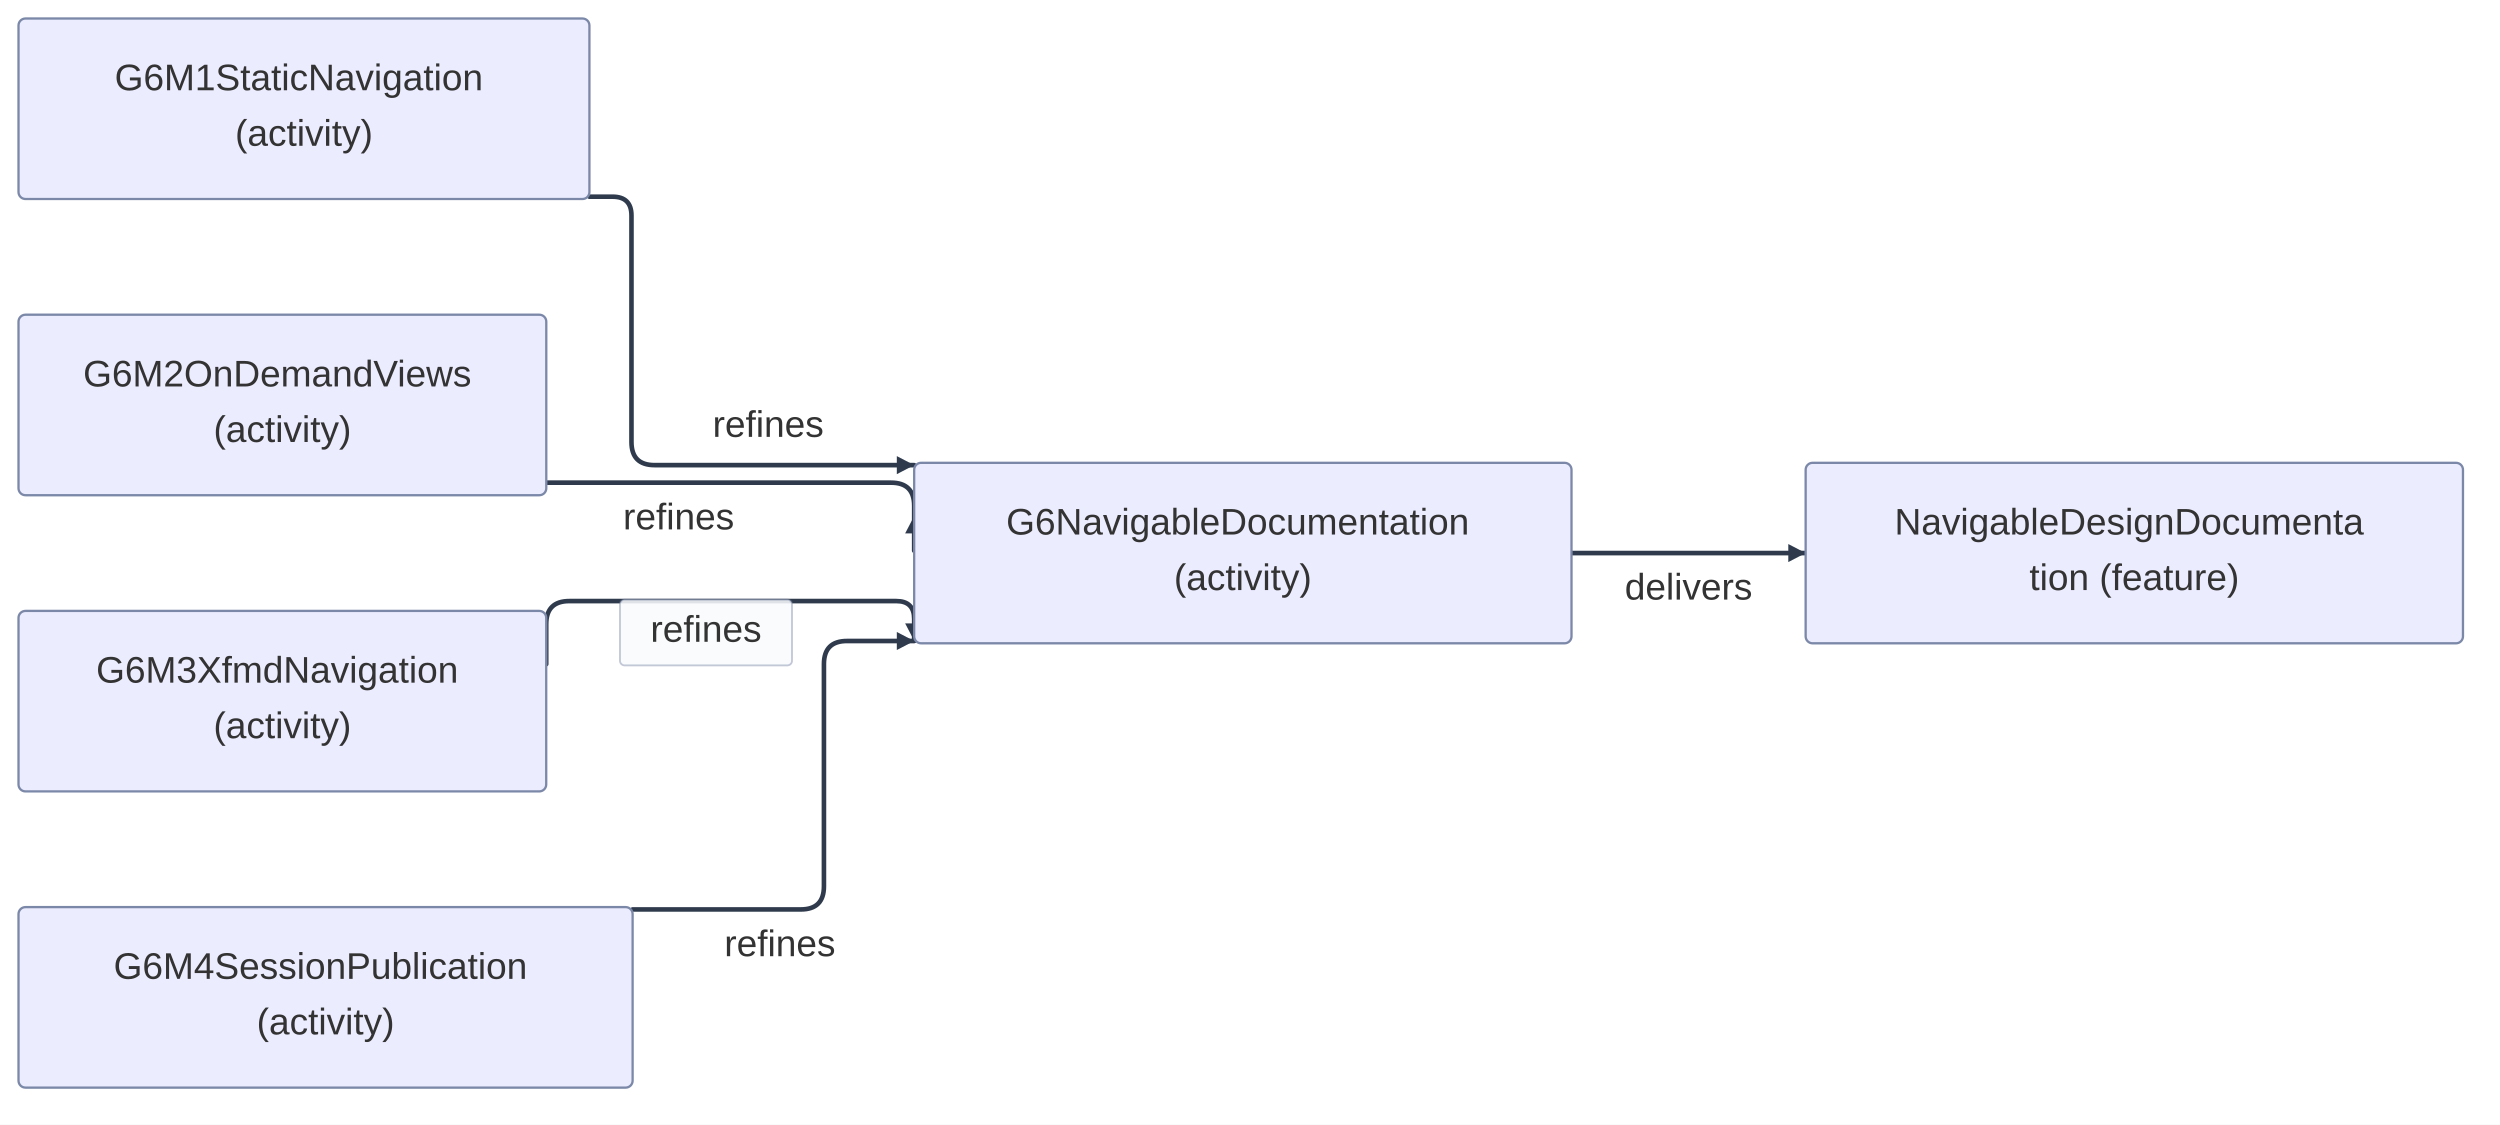
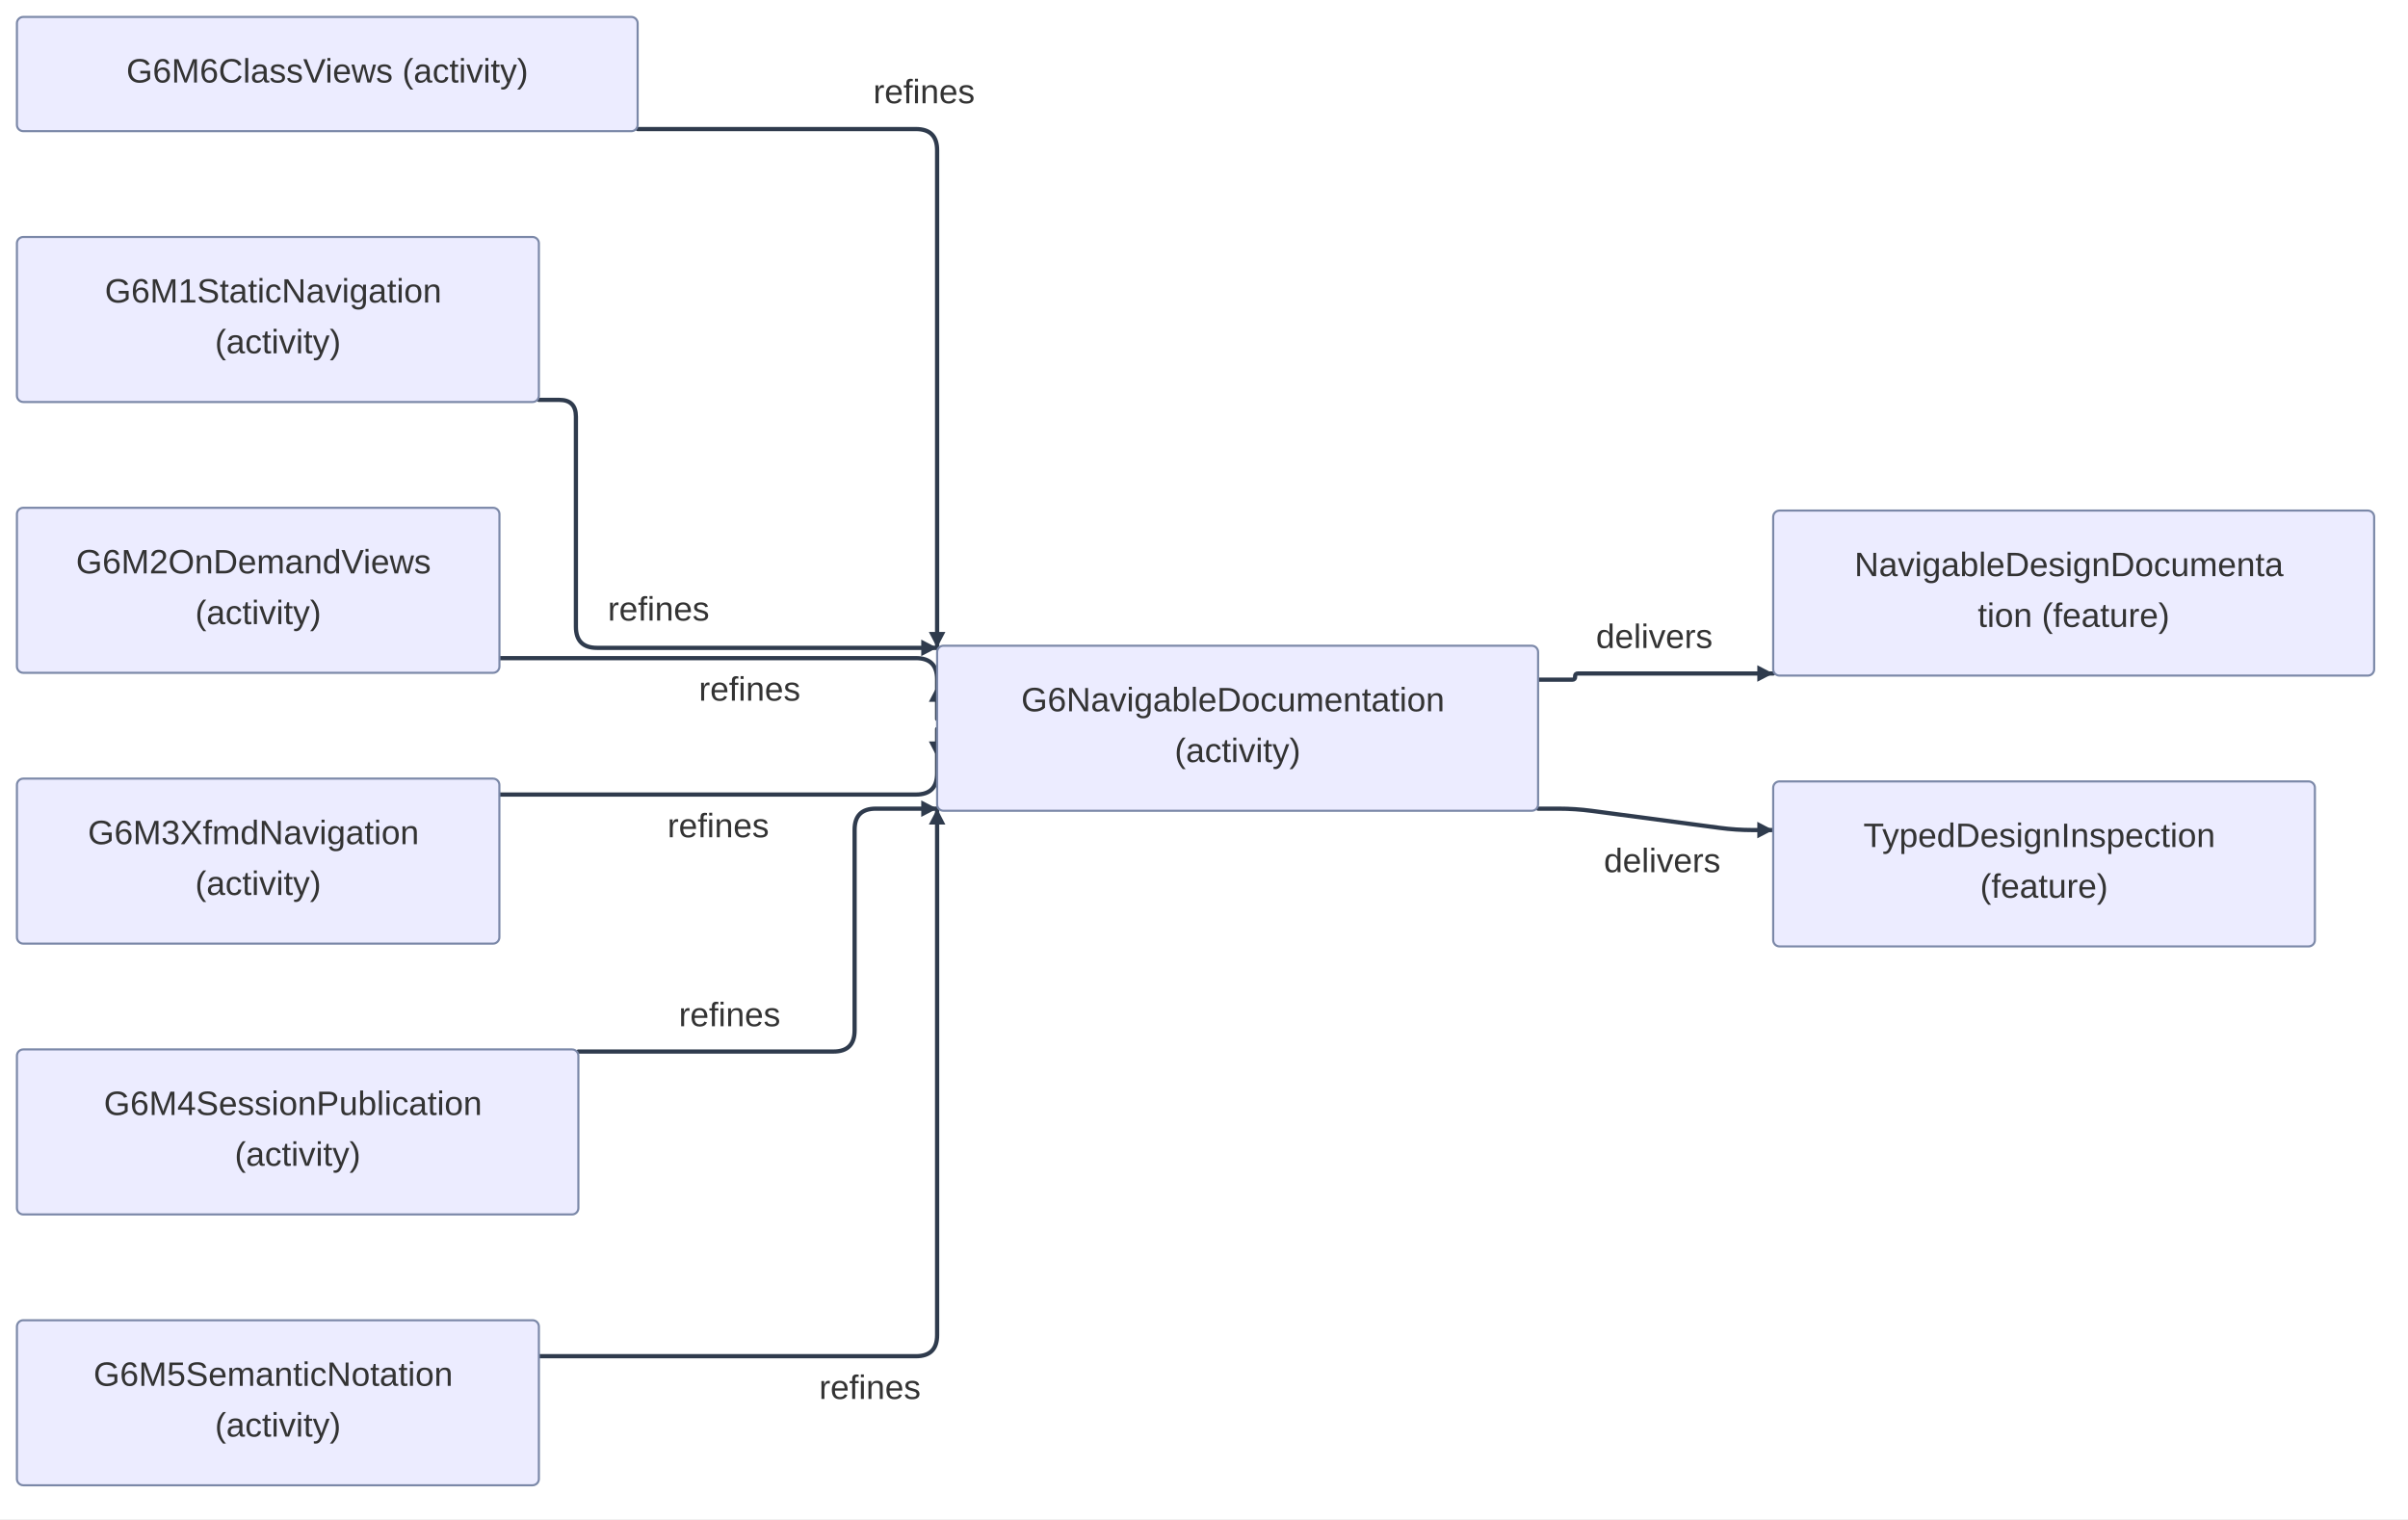
- <svg xmlns="http://www.w3.org/2000/svg" width="1080.349" height="486" viewBox="0 0 1080.349 486">
-   <rect x="0" y="0" width="1080.349" height="486" fill="#FFFFFF" />
+ <svg xmlns="http://www.w3.org/2000/svg" width="1138.176" height="718" viewBox="0 0 1138.176 718">
+   <rect x="0" y="0" width="1138.176" height="718" fill="#FFFFFF" />
  <defs>
    <marker id="arrow-0" viewBox="0 0 10 10" refX="5" refY="5" markerUnits="userSpaceOnUse" markerWidth="8" markerHeight="8" orient="auto">
      <path d="M 0 0 L 10 5 L 0 10 z" fill="#2F3B4D" stroke="#2F3B4D" stroke-width="1" stroke-dasharray="1,0" />
    </marker>
    <marker id="arrow-start-0" viewBox="0 0 10 10" refX="4.5" refY="5" markerUnits="userSpaceOnUse" markerWidth="8" markerHeight="8" orient="auto">
      <path d="M 0 5 L 10 10 L 10 0 z" fill="#2F3B4D" stroke="#2F3B4D" stroke-width="1" stroke-dasharray="1,0" />
    </marker>
  </defs>
-   <path id="edge-0" class="edgePath" data-edge-id="edge-0" d="M 254.713,85.000 L 264.706,85.000 Q 272.883,85.000 272.883,93.177 L 272.883,191.000 Q 272.883,201.000 282.883,201.000 L 395.053,201.000" fill="none" stroke="#2F3B4D" stroke-width="2" stroke-linecap="round" stroke-linejoin="round" />
-   <g transform="translate(395.05 201.00) rotate(0.00)">
+   <path id="edge-0" class="edgePath" data-edge-id="edge-0" d="M 254.713,189.000 L 264.338,189.000 Q 272.213,189.000 272.213,196.875 L 272.213,296.204 Q 272.213,306.204 282.213,306.204 L 442.940,306.204" fill="none" stroke="#2F3B4D" stroke-width="2" stroke-linecap="round" stroke-linejoin="round" />
+   <g transform="translate(442.94 306.20) rotate(0.00)">
    <polygon points="0,0 -7.50,3.90 -7.50,-3.90" fill="#2F3B4D" />
  </g>
-   <rect data-edge-id="edge-0" data-label-kind="center" x="294.79" y="170.60" width="74.35" height="28.40" rx="2" ry="2" fill="rgba(248,250,252, 0.92)" fill-opacity="0.00" stroke="#7B88A8" stroke-opacity="0.00" stroke-width="0.8" />
+   <rect data-edge-id="edge-0" data-label-kind="center" x="274.11" y="275.11" width="74.35" height="28.40" rx="2" ry="2" fill="rgba(248,250,252, 0.92)" fill-opacity="0.00" stroke="#7B88A8" stroke-opacity="0.00" stroke-width="0.8" />
  <g class="edgeLabel" data-edge-id="edge-0" data-label-kind="center">
-     <text x="331.96" y="188.80" text-anchor="middle" font-family="trebuchet ms,verdana,arial,DejaVu Sans,Liberation Sans,sans-serif,Noto Color Emoji,Apple Color Emoji,Segoe UI Emoji" font-size="16" fill="#333333">
-       <tspan x="331.96" dy="0.00">refines</tspan>
+     <text x="311.29" y="293.31" text-anchor="middle" font-family="trebuchet ms,verdana,arial,DejaVu Sans,Liberation Sans,sans-serif,Noto Color Emoji,Apple Color Emoji,Segoe UI Emoji" font-size="16" fill="#333333">
+       <tspan x="311.29" dy="0.00">refines</tspan>
    </text>
  </g>
-   <path id="edge-1" class="edgePath" data-edge-id="edge-1" d="M 236.070,208.584 L 385.053,208.584 Q 395.053,208.584 395.053,218.584 L 395.053,237.992 L 395.053,223.000" fill="none" stroke="#2F3B4D" stroke-width="2" stroke-linecap="round" stroke-linejoin="round" />
-   <g transform="translate(395.05 223.00) rotate(-90.00)">
+   <path id="edge-1" class="edgePath" data-edge-id="edge-1" d="M 236.070,311.062 L 432.940,311.062 Q 442.940,311.062 442.940,321.062 L 442.940,339.831 L 442.940,324.199" fill="none" stroke="#2F3B4D" stroke-width="2" stroke-linecap="round" stroke-linejoin="round" />
+   <g transform="translate(442.94 324.20) rotate(-90.00)">
    <polygon points="0,0 -7.50,3.90 -7.50,-3.90" fill="#2F3B4D" />
  </g>
-   <rect data-edge-id="edge-1" data-label-kind="center" x="256.08" y="210.58" width="74.35" height="28.40" rx="2" ry="2" fill="rgba(248,250,252, 0.92)" fill-opacity="0.00" stroke="#7B88A8" stroke-opacity="0.00" stroke-width="0.8" />
+   <rect data-edge-id="edge-1" data-label-kind="center" x="317.15" y="312.96" width="74.35" height="28.40" rx="2" ry="2" fill="rgba(248,250,252, 0.92)" fill-opacity="0.00" stroke="#7B88A8" stroke-opacity="0.00" stroke-width="0.8" />
  <g class="edgeLabel" data-edge-id="edge-1" data-label-kind="center">
-     <text x="293.26" y="228.78" text-anchor="middle" font-family="trebuchet ms,verdana,arial,DejaVu Sans,Liberation Sans,sans-serif,Noto Color Emoji,Apple Color Emoji,Segoe UI Emoji" font-size="16" fill="#333333">
-       <tspan x="293.26" dy="0.00">refines</tspan>
+     <text x="354.32" y="331.16" text-anchor="middle" font-family="trebuchet ms,verdana,arial,DejaVu Sans,Liberation Sans,sans-serif,Noto Color Emoji,Apple Color Emoji,Segoe UI Emoji" font-size="16" fill="#333333">
+       <tspan x="354.32" dy="0.00">refines</tspan>
    </text>
  </g>
-   <path id="edge-2" class="edgePath" data-edge-id="edge-2" d="M 236.041,287.000 L 236.041,269.750 Q 236.041,259.750 246.041,259.750 L 387.336,259.750 Q 395.053,259.750 395.053,267.467 L 395.053,276.900" fill="none" stroke="#2F3B4D" stroke-width="2" stroke-linecap="round" stroke-linejoin="round" />
-   <g transform="translate(395.05 276.90) rotate(90.00)">
+   <path id="edge-2" class="edgePath" data-edge-id="edge-2" d="M 236.041,375.534 L 432.940,375.534 Q 442.940,375.534 442.940,365.534 L 442.940,344.544 L 442.940,357.954" fill="none" stroke="#2F3B4D" stroke-width="2" stroke-linecap="round" stroke-linejoin="round" />
+   <g transform="translate(442.94 357.95) rotate(90.00)">
    <polygon points="0,0 -7.50,3.90 -7.50,-3.90" fill="#2F3B4D" />
  </g>
-   <rect data-edge-id="edge-2" data-label-kind="center" x="267.91" y="259.14" width="74.35" height="28.40" rx="2" ry="2" fill="rgba(248,250,252, 0.92)" fill-opacity="0.95" stroke="#7B88A8" stroke-opacity="0.45" stroke-width="0.8" />
+   <rect data-edge-id="edge-2" data-label-kind="center" x="302.32" y="377.53" width="74.35" height="28.40" rx="2" ry="2" fill="rgba(248,250,252, 0.92)" fill-opacity="0.00" stroke="#7B88A8" stroke-opacity="0.00" stroke-width="0.8" />
  <g class="edgeLabel" data-edge-id="edge-2" data-label-kind="center">
-     <text x="305.09" y="277.34" text-anchor="middle" font-family="trebuchet ms,verdana,arial,DejaVu Sans,Liberation Sans,sans-serif,Noto Color Emoji,Apple Color Emoji,Segoe UI Emoji" font-size="16" fill="#333333">
-       <tspan x="305.09" dy="0.00">refines</tspan>
+     <text x="339.49" y="395.73" text-anchor="middle" font-family="trebuchet ms,verdana,arial,DejaVu Sans,Liberation Sans,sans-serif,Noto Color Emoji,Apple Color Emoji,Segoe UI Emoji" font-size="16" fill="#333333">
+       <tspan x="339.49" dy="0.00">refines</tspan>
    </text>
  </g>
-   <path id="edge-3" class="edgePath" data-edge-id="edge-3" d="M 273.384,393.000 L 346.053,393.000 Q 356.053,393.000 356.053,383.000 L 356.053,287.000 Q 356.053,277.000 366.053,277.000 L 395.053,277.000" fill="none" stroke="#2F3B4D" stroke-width="2" stroke-linecap="round" stroke-linejoin="round" />
-   <g transform="translate(395.05 277.00) rotate(0.00)">
+   <path id="edge-3" class="edgePath" data-edge-id="edge-3" d="M 273.384,497.000 L 393.940,497.000 Q 403.940,497.000 403.940,487.000 L 403.940,392.204 Q 403.940,382.204 413.940,382.204 L 442.940,382.204" fill="none" stroke="#2F3B4D" stroke-width="2" stroke-linecap="round" stroke-linejoin="round" />
+   <g transform="translate(442.94 382.20) rotate(0.00)">
    <polygon points="0,0 -7.50,3.90 -7.50,-3.90" fill="#2F3B4D" />
  </g>
-   <rect data-edge-id="edge-3" data-label-kind="center" x="299.85" y="395.00" width="74.35" height="28.40" rx="2" ry="2" fill="rgba(248,250,252, 0.92)" fill-opacity="0.00" stroke="#7B88A8" stroke-opacity="0.00" stroke-width="0.8" />
+   <rect data-edge-id="edge-3" data-label-kind="center" x="307.69" y="466.84" width="74.35" height="28.40" rx="2" ry="2" fill="rgba(248,250,252, 0.92)" fill-opacity="0.00" stroke="#7B88A8" stroke-opacity="0.00" stroke-width="0.8" />
  <g class="edgeLabel" data-edge-id="edge-3" data-label-kind="center">
-     <text x="337.02" y="413.20" text-anchor="middle" font-family="trebuchet ms,verdana,arial,DejaVu Sans,Liberation Sans,sans-serif,Noto Color Emoji,Apple Color Emoji,Segoe UI Emoji" font-size="16" fill="#333333">
-       <tspan x="337.02" dy="0.00">refines</tspan>
+     <text x="344.86" y="485.04" text-anchor="middle" font-family="trebuchet ms,verdana,arial,DejaVu Sans,Liberation Sans,sans-serif,Noto Color Emoji,Apple Color Emoji,Segoe UI Emoji" font-size="16" fill="#333333">
+       <tspan x="344.86" dy="0.00">refines</tspan>
    </text>
  </g>
-   <path id="edge-4" class="edgePath" data-edge-id="edge-4" d="M 679.109,239.000 L 780.294,239.000" fill="none" stroke="#2F3B4D" stroke-width="2" stroke-linecap="round" stroke-linejoin="round" />
-   <g transform="translate(780.29 239.00) rotate(0.00)">
+   <path id="edge-4" class="edgePath" data-edge-id="edge-4" d="M 254.713,641.000 L 432.940,641.000 Q 442.940,641.000 442.940,631.000 L 442.940,382.204" fill="none" stroke="#2F3B4D" stroke-width="2" stroke-linecap="round" stroke-linejoin="round" />
+   <g transform="translate(442.94 382.20) rotate(-90.00)">
    <polygon points="0,0 -7.50,3.90 -7.50,-3.90" fill="#2F3B4D" />
  </g>
-   <rect data-edge-id="edge-4" data-label-kind="center" x="687.86" y="240.90" width="83.69" height="28.40" rx="2" ry="2" fill="rgba(248,250,252, 0.92)" fill-opacity="0.00" stroke="#7B88A8" stroke-opacity="0.00" stroke-width="0.8" />
+   <rect data-edge-id="edge-4" data-label-kind="center" x="374.00" y="643.00" width="74.35" height="28.40" rx="2" ry="2" fill="rgba(248,250,252, 0.92)" fill-opacity="0.00" stroke="#7B88A8" stroke-opacity="0.00" stroke-width="0.8" />
  <g class="edgeLabel" data-edge-id="edge-4" data-label-kind="center">
-     <text x="729.70" y="259.10" text-anchor="middle" font-family="trebuchet ms,verdana,arial,DejaVu Sans,Liberation Sans,sans-serif,Noto Color Emoji,Apple Color Emoji,Segoe UI Emoji" font-size="16" fill="#333333">
-       <tspan x="729.70" dy="0.00">delivers</tspan>
+     <text x="411.17" y="661.20" text-anchor="middle" font-family="trebuchet ms,verdana,arial,DejaVu Sans,Liberation Sans,sans-serif,Noto Color Emoji,Apple Color Emoji,Segoe UI Emoji" font-size="16" fill="#333333">
+       <tspan x="411.17" dy="0.00">refines</tspan>
    </text>
  </g>
-   <rect x="8.00" y="8.00" width="246.71" height="78.00" rx="3" ry="3" fill="#ECECFF" stroke="#7B88A8" stroke-width="1" stroke-linejoin="round" stroke-linecap="round" />
-   <text x="131.36" y="39.00" text-anchor="middle" font-family="trebuchet ms,verdana,arial,DejaVu Sans,Liberation Sans,sans-serif,Noto Color Emoji,Apple Color Emoji,Segoe UI Emoji" font-size="16" fill="#333333">
+   <path id="edge-5" class="edgePath" data-edge-id="edge-5" d="M 301.391,61.000 L 432.940,61.000 Q 442.940,61.000 442.940,71.000 L 442.940,306.204" fill="none" stroke="#2F3B4D" stroke-width="2" stroke-linecap="round" stroke-linejoin="round" />
+   <g transform="translate(442.94 306.20) rotate(90.00)">
+     <polygon points="0,0 -7.50,3.90 -7.50,-3.90" fill="#2F3B4D" />
+   </g>
+   <rect data-edge-id="edge-5" data-label-kind="center" x="399.58" y="30.60" width="74.35" height="28.40" rx="2" ry="2" fill="rgba(248,250,252, 0.92)" fill-opacity="0.00" stroke="#7B88A8" stroke-opacity="0.00" stroke-width="0.8" />
+   <g class="edgeLabel" data-edge-id="edge-5" data-label-kind="center">
+     <text x="436.75" y="48.80" text-anchor="middle" font-family="trebuchet ms,verdana,arial,DejaVu Sans,Liberation Sans,sans-serif,Noto Color Emoji,Apple Color Emoji,Segoe UI Emoji" font-size="16" fill="#333333">
+       <tspan x="436.75" dy="0.00">refines</tspan>
+     </text>
+   </g>
+   <path id="edge-6" class="edgePath" data-edge-id="edge-6" d="M 726.996,321.245 L 743.181,321.245 Q 744.496,321.245 744.496,319.930 L 744.496,319.638 Q 744.496,318.323 745.811,318.323 L 838.121,318.323" fill="none" stroke="#2F3B4D" stroke-width="2" stroke-linecap="round" stroke-linejoin="round" />
+   <g transform="translate(838.12 318.32) rotate(0.00)">
+     <polygon points="0,0 -7.50,3.90 -7.50,-3.90" fill="#2F3B4D" />
+   </g>
+   <rect data-edge-id="edge-6" data-label-kind="center" x="740.09" y="288.09" width="83.69" height="28.40" rx="2" ry="2" fill="rgba(248,250,252, 0.92)" fill-opacity="0.00" stroke="#7B88A8" stroke-opacity="0.00" stroke-width="0.8" />
+   <g class="edgeLabel" data-edge-id="edge-6" data-label-kind="center">
+     <text x="781.93" y="306.29" text-anchor="middle" font-family="trebuchet ms,verdana,arial,DejaVu Sans,Liberation Sans,sans-serif,Noto Color Emoji,Apple Color Emoji,Segoe UI Emoji" font-size="16" fill="#333333">
+       <tspan x="781.93" dy="0.00">delivers</tspan>
+     </text>
+   </g>
+   <path id="edge-7" class="edgePath" data-edge-id="edge-7" d="M 726.996,382.204 L 736.621,382.204 Q 744.496,382.204 752.302,383.242 L 812.814,391.286 Q 820.621,392.323 828.496,392.323 L 838.121,392.323" fill="none" stroke="#2F3B4D" stroke-width="2" stroke-linecap="round" stroke-linejoin="round" />
+   <g transform="translate(838.12 392.32) rotate(0.00)">
+     <polygon points="0,0 -7.50,3.90 -7.50,-3.90" fill="#2F3B4D" />
+   </g>
+   <rect data-edge-id="edge-7" data-label-kind="center" x="743.81" y="394.04" width="83.69" height="28.40" rx="2" ry="2" fill="rgba(248,250,252, 0.92)" fill-opacity="0.00" stroke="#7B88A8" stroke-opacity="0.00" stroke-width="0.8" />
+   <g class="edgeLabel" data-edge-id="edge-7" data-label-kind="center">
+     <text x="785.66" y="412.24" text-anchor="middle" font-family="trebuchet ms,verdana,arial,DejaVu Sans,Liberation Sans,sans-serif,Noto Color Emoji,Apple Color Emoji,Segoe UI Emoji" font-size="16" fill="#333333">
+       <tspan x="785.66" dy="0.00">delivers</tspan>
+     </text>
+   </g>
+   <rect x="8.00" y="112.00" width="246.71" height="78.00" rx="3" ry="3" fill="#ECECFF" stroke="#7B88A8" stroke-width="1" stroke-linejoin="round" stroke-linecap="round" />
+   <text x="131.36" y="143.00" text-anchor="middle" font-family="trebuchet ms,verdana,arial,DejaVu Sans,Liberation Sans,sans-serif,Noto Color Emoji,Apple Color Emoji,Segoe UI Emoji" font-size="16" fill="#333333">
    <tspan x="131.36" dy="0.00">G6M1StaticNavigation</tspan>
    <tspan x="131.36" dy="24.00">(activity)</tspan>
  </text>
-   <rect x="8.00" y="136.00" width="228.07" height="78.00" rx="3" ry="3" fill="#ECECFF" stroke="#7B88A8" stroke-width="1" stroke-linejoin="round" stroke-linecap="round" />
-   <text x="122.04" y="167.00" text-anchor="middle" font-family="trebuchet ms,verdana,arial,DejaVu Sans,Liberation Sans,sans-serif,Noto Color Emoji,Apple Color Emoji,Segoe UI Emoji" font-size="16" fill="#333333">
+   <rect x="8.00" y="240.00" width="228.07" height="78.00" rx="3" ry="3" fill="#ECECFF" stroke="#7B88A8" stroke-width="1" stroke-linejoin="round" stroke-linecap="round" />
+   <text x="122.04" y="271.00" text-anchor="middle" font-family="trebuchet ms,verdana,arial,DejaVu Sans,Liberation Sans,sans-serif,Noto Color Emoji,Apple Color Emoji,Segoe UI Emoji" font-size="16" fill="#333333">
    <tspan x="122.04" dy="0.00">G6M2OnDemandViews</tspan>
    <tspan x="122.04" dy="24.00">(activity)</tspan>
  </text>
-   <rect x="8.00" y="264.00" width="228.04" height="78.00" rx="3" ry="3" fill="#ECECFF" stroke="#7B88A8" stroke-width="1" stroke-linejoin="round" stroke-linecap="round" />
-   <text x="122.02" y="295.00" text-anchor="middle" font-family="trebuchet ms,verdana,arial,DejaVu Sans,Liberation Sans,sans-serif,Noto Color Emoji,Apple Color Emoji,Segoe UI Emoji" font-size="16" fill="#333333">
+   <rect x="8.00" y="368.00" width="228.04" height="78.00" rx="3" ry="3" fill="#ECECFF" stroke="#7B88A8" stroke-width="1" stroke-linejoin="round" stroke-linecap="round" />
+   <text x="122.02" y="399.00" text-anchor="middle" font-family="trebuchet ms,verdana,arial,DejaVu Sans,Liberation Sans,sans-serif,Noto Color Emoji,Apple Color Emoji,Segoe UI Emoji" font-size="16" fill="#333333">
    <tspan x="122.02" dy="0.00">G6M3XfmdNavigation</tspan>
    <tspan x="122.02" dy="24.00">(activity)</tspan>
  </text>
-   <rect x="8.00" y="392.00" width="265.38" height="78.00" rx="3" ry="3" fill="#ECECFF" stroke="#7B88A8" stroke-width="1" stroke-linejoin="round" stroke-linecap="round" />
-   <text x="140.69" y="423.00" text-anchor="middle" font-family="trebuchet ms,verdana,arial,DejaVu Sans,Liberation Sans,sans-serif,Noto Color Emoji,Apple Color Emoji,Segoe UI Emoji" font-size="16" fill="#333333">
+   <rect x="8.00" y="496.00" width="265.38" height="78.00" rx="3" ry="3" fill="#ECECFF" stroke="#7B88A8" stroke-width="1" stroke-linejoin="round" stroke-linecap="round" />
+   <text x="140.69" y="527.00" text-anchor="middle" font-family="trebuchet ms,verdana,arial,DejaVu Sans,Liberation Sans,sans-serif,Noto Color Emoji,Apple Color Emoji,Segoe UI Emoji" font-size="16" fill="#333333">
    <tspan x="140.69" dy="0.00">G6M4SessionPublication</tspan>
    <tspan x="140.69" dy="24.00">(activity)</tspan>
  </text>
-   <rect x="395.05" y="200.00" width="284.06" height="78.00" rx="3" ry="3" fill="#ECECFF" stroke="#7B88A8" stroke-width="1" stroke-linejoin="round" stroke-linecap="round" />
-   <text x="537.08" y="231.00" text-anchor="middle" font-family="trebuchet ms,verdana,arial,DejaVu Sans,Liberation Sans,sans-serif,Noto Color Emoji,Apple Color Emoji,Segoe UI Emoji" font-size="16" fill="#333333">
-     <tspan x="537.08" dy="0.00">G6NavigableDocumentation</tspan>
-     <tspan x="537.08" dy="24.00">(activity)</tspan>
+   <rect x="8.00" y="624.00" width="246.71" height="78.00" rx="3" ry="3" fill="#ECECFF" stroke="#7B88A8" stroke-width="1" stroke-linejoin="round" stroke-linecap="round" />
+   <text x="131.36" y="655.00" text-anchor="middle" font-family="trebuchet ms,verdana,arial,DejaVu Sans,Liberation Sans,sans-serif,Noto Color Emoji,Apple Color Emoji,Segoe UI Emoji" font-size="16" fill="#333333">
+     <tspan x="131.36" dy="0.00">G6M5SemanticNotation</tspan>
+     <tspan x="131.36" dy="24.00">(activity)</tspan>
  </text>
-   <rect x="780.29" y="200.00" width="284.06" height="78.00" rx="3" ry="3" fill="#ECECFF" stroke="#7B88A8" stroke-width="1" stroke-linejoin="round" stroke-linecap="round" />
-   <text x="922.32" y="231.00" text-anchor="middle" font-family="trebuchet ms,verdana,arial,DejaVu Sans,Liberation Sans,sans-serif,Noto Color Emoji,Apple Color Emoji,Segoe UI Emoji" font-size="16" fill="#333333">
-     <tspan x="922.32" dy="0.00">NavigableDesignDocumenta</tspan>
-     <tspan x="922.32" dy="24.00">tion (feature)</tspan>
+   <rect x="8.00" y="8.00" width="293.39" height="54.00" rx="3" ry="3" fill="#ECECFF" stroke="#7B88A8" stroke-width="1" stroke-linejoin="round" stroke-linecap="round" />
+   <text x="154.70" y="39.00" text-anchor="middle" font-family="trebuchet ms,verdana,arial,DejaVu Sans,Liberation Sans,sans-serif,Noto Color Emoji,Apple Color Emoji,Segoe UI Emoji" font-size="16" fill="#333333">
+     <tspan x="154.70" dy="0.00">G6M6ClassViews (activity)</tspan>
+   </text>
+   <rect x="442.94" y="305.20" width="284.06" height="78.00" rx="3" ry="3" fill="#ECECFF" stroke="#7B88A8" stroke-width="1" stroke-linejoin="round" stroke-linecap="round" />
+   <text x="584.97" y="336.20" text-anchor="middle" font-family="trebuchet ms,verdana,arial,DejaVu Sans,Liberation Sans,sans-serif,Noto Color Emoji,Apple Color Emoji,Segoe UI Emoji" font-size="16" fill="#333333">
+     <tspan x="584.97" dy="0.00">G6NavigableDocumentation</tspan>
+     <tspan x="584.97" dy="24.00">(activity)</tspan>
+   </text>
+   <rect x="838.12" y="241.32" width="284.06" height="78.00" rx="3" ry="3" fill="#ECECFF" stroke="#7B88A8" stroke-width="1" stroke-linejoin="round" stroke-linecap="round" />
+   <text x="980.15" y="272.32" text-anchor="middle" font-family="trebuchet ms,verdana,arial,DejaVu Sans,Liberation Sans,sans-serif,Noto Color Emoji,Apple Color Emoji,Segoe UI Emoji" font-size="16" fill="#333333">
+     <tspan x="980.15" dy="0.00">NavigableDesignDocumenta</tspan>
+     <tspan x="980.15" dy="24.00">tion (feature)</tspan>
+   </text>
+   <rect x="838.12" y="369.32" width="256.05" height="78.00" rx="3" ry="3" fill="#ECECFF" stroke="#7B88A8" stroke-width="1" stroke-linejoin="round" stroke-linecap="round" />
+   <text x="966.14" y="400.32" text-anchor="middle" font-family="trebuchet ms,verdana,arial,DejaVu Sans,Liberation Sans,sans-serif,Noto Color Emoji,Apple Color Emoji,Segoe UI Emoji" font-size="16" fill="#333333">
+     <tspan x="966.14" dy="0.00">TypedDesignInspection</tspan>
+     <tspan x="966.14" dy="24.00">(feature)</tspan>
  </text>
</svg>
